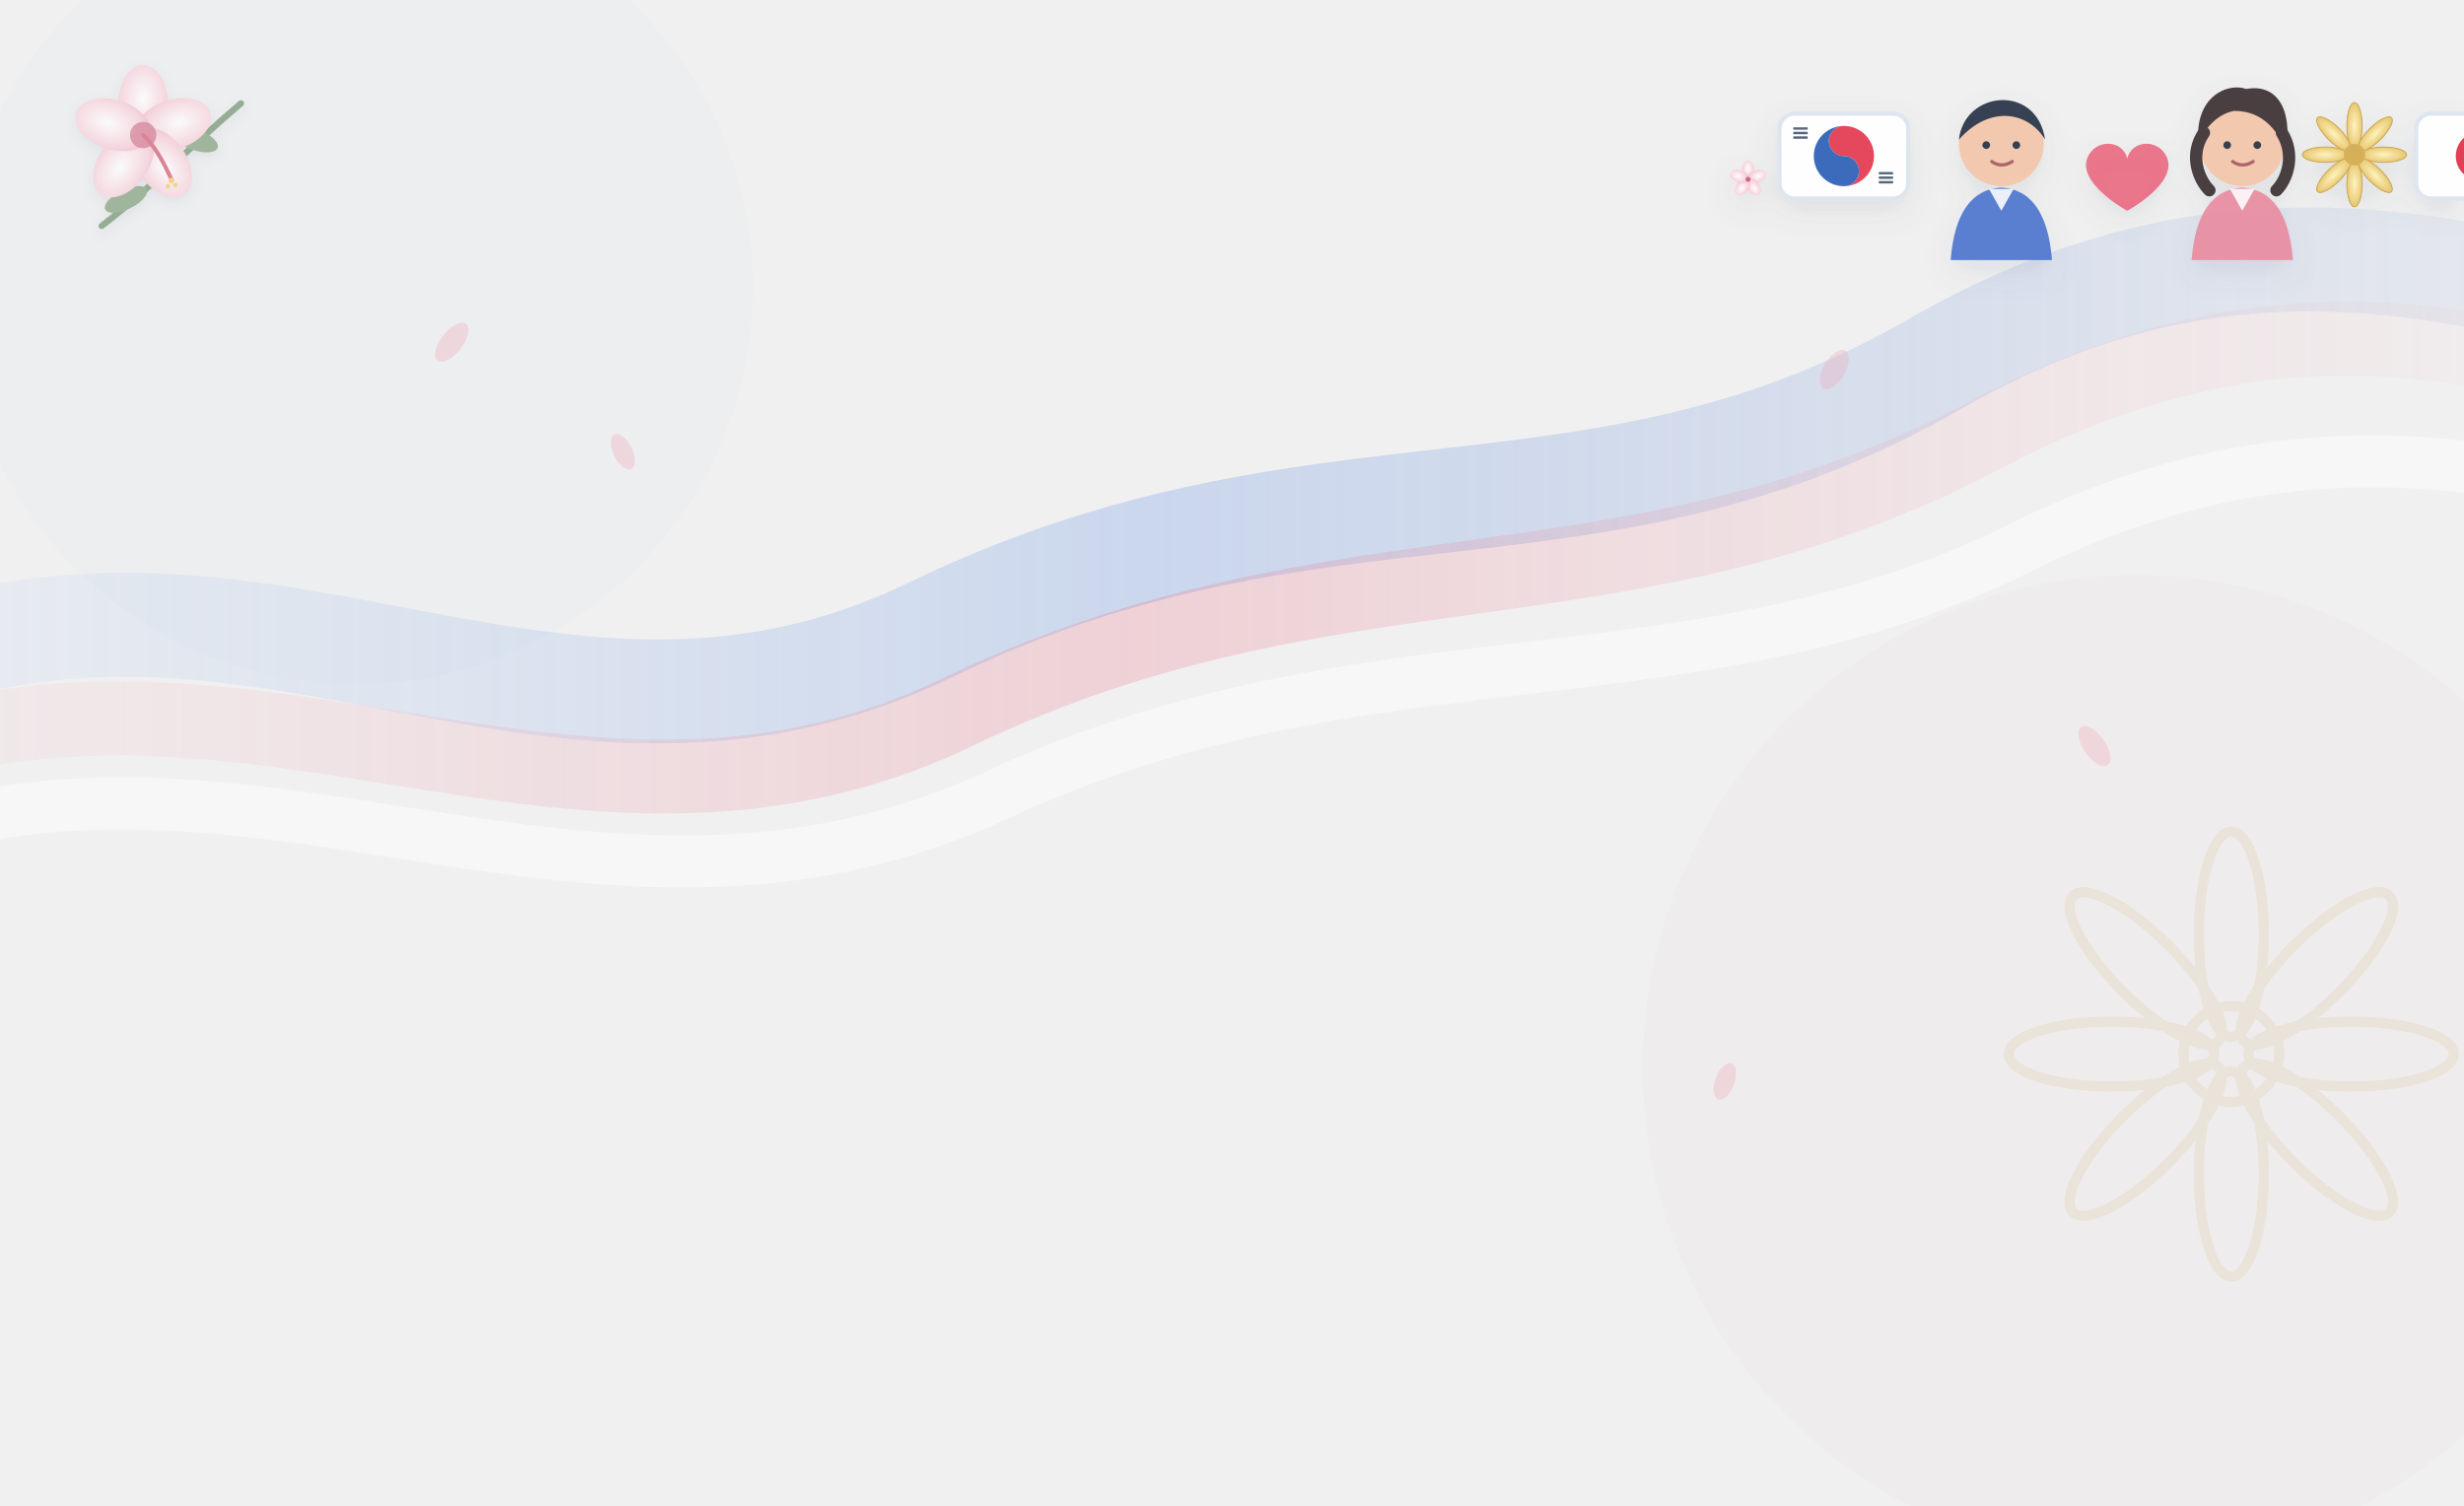
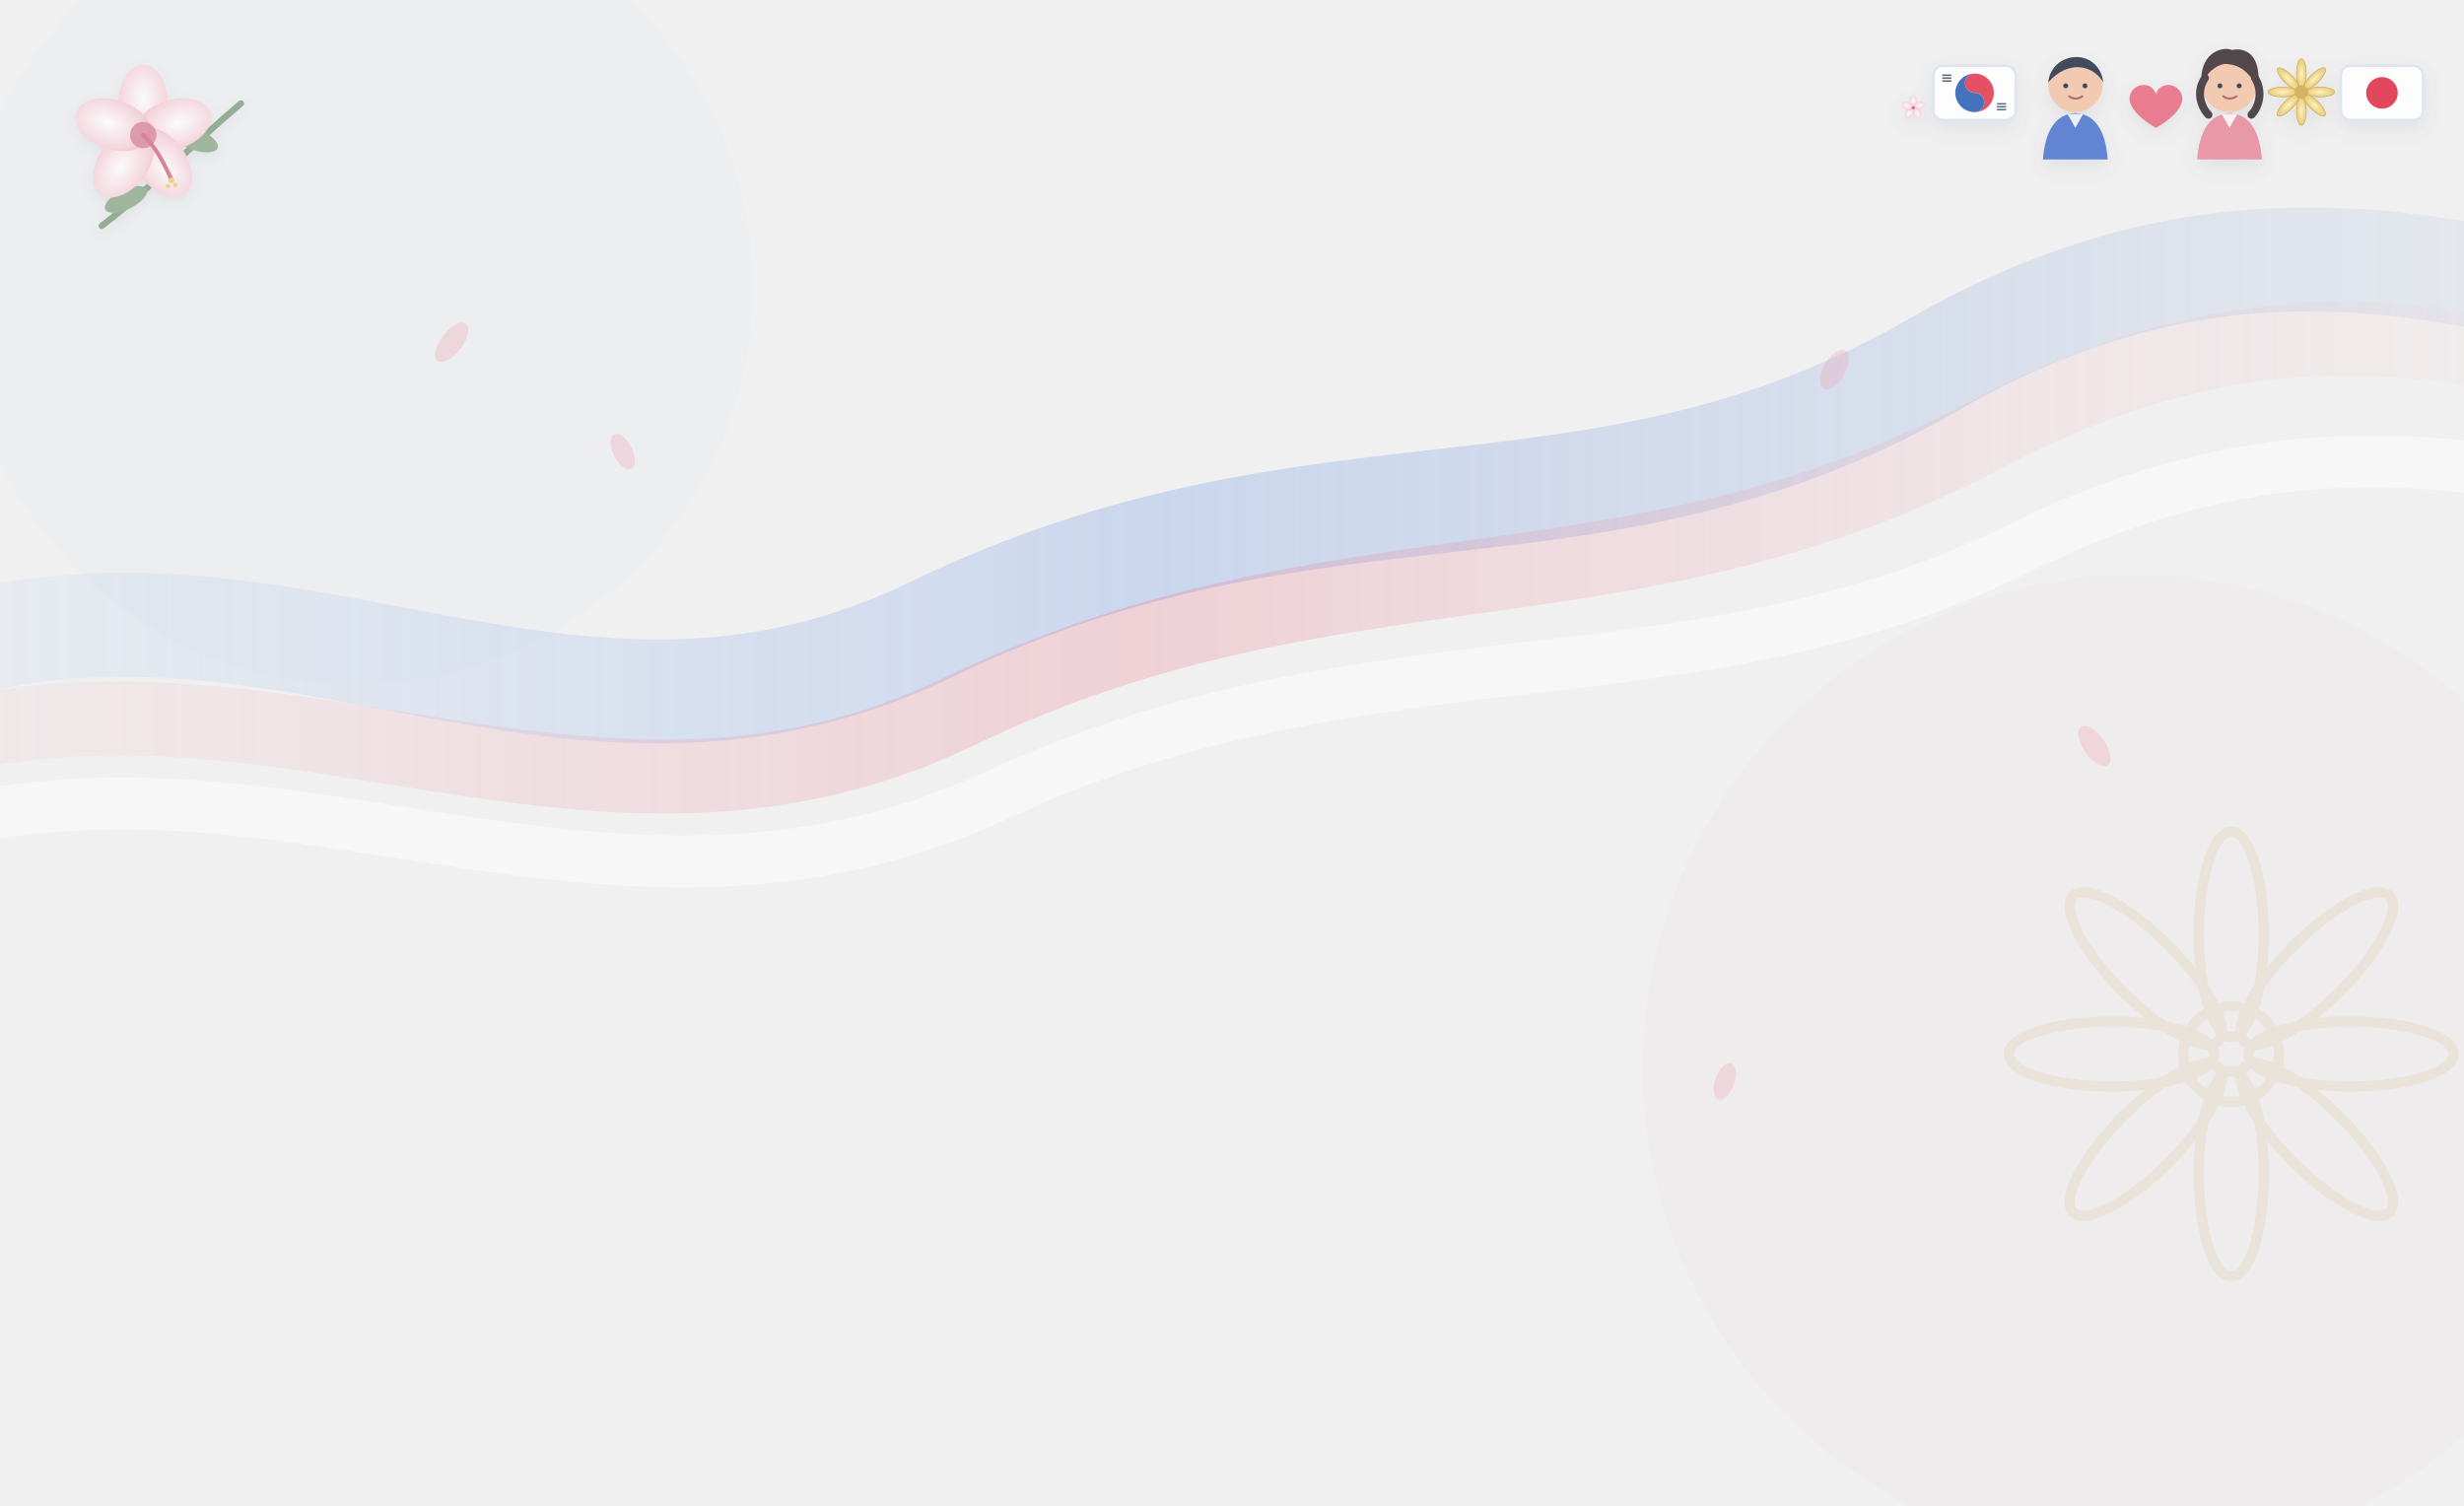
<svg xmlns="http://www.w3.org/2000/svg" viewBox="0 0 1800 1100" role="img" aria-label="Decorative Korean Japanese couple background">
  <defs>
    <linearGradient id="blueWave" x1="0" y1="0" x2="1" y2="0">
      <stop offset="0" stop-color="#9fc2f4" stop-opacity=".08" />
      <stop offset=".48" stop-color="#6b96e6" stop-opacity=".28" />
      <stop offset="1" stop-color="#4774ca" stop-opacity=".05" />
    </linearGradient>
    <linearGradient id="redWave" x1="0" y1="0" x2="1" y2="0">
      <stop offset="0" stop-color="#f0a1b0" stop-opacity=".06" />
      <stop offset=".48" stop-color="#e96e83" stop-opacity=".24" />
      <stop offset="1" stop-color="#f3a8b5" stop-opacity=".04" />
    </linearGradient>
    <radialGradient id="mugunghwa" cx="50%" cy="42%" r="72%">
      <stop offset="0" stop-color="#fff" />
      <stop offset=".67" stop-color="#f7cbd7" />
      <stop offset="1" stop-color="#e997ab" />
    </radialGradient>
    <radialGradient id="kiku" cx="50%" cy="50%" r="70%">
      <stop offset="0" stop-color="#fff4ba" />
      <stop offset=".62" stop-color="#eacb73" />
      <stop offset="1" stop-color="#c79d3c" />
    </radialGradient>
    <filter id="shadow" x="-40%" y="-40%" width="180%" height="180%">
      <feDropShadow dx="0" dy="8" stdDeviation="10" flood-color="#64748b" flood-opacity=".14" />
    </filter>
  </defs>
  <circle cx="260" cy="210" r="290" fill="#73a3e6" opacity=".025" />
  <circle cx="1560" cy="780" r="360" fill="#ec748b" opacity=".03" />
  <path d="M-130 510 C170 355 390 600 680 460 C965 322 1165 410 1415 265 C1585 168 1730 178 1890 220" fill="none" stroke="url(#blueWave)" stroke-width="76" stroke-linecap="round" />
  <path d="M-140 575 C160 430 410 660 700 520 C975 388 1190 455 1450 318 C1615 230 1755 235 1890 275" fill="none" stroke="url(#redWave)" stroke-width="54" stroke-linecap="round" />
  <path d="M-110 625 C175 505 430 720 730 580 C1000 455 1240 520 1480 398 C1640 320 1770 330 1890 356" fill="none" stroke="#fff" stroke-opacity=".44" stroke-width="38" stroke-linecap="round" />
  <g transform="translate(50 60) scale(.42)" filter="url(#shadow)" opacity=".74">
    <path d="M58 250 C145 183 218 106 300 37" fill="none" stroke="#789674" stroke-width="11" stroke-linecap="round" />
    <g fill="#86a27f">
      <ellipse cx="100" cy="204" rx="40" ry="17" transform="rotate(-26 100 204)" />
      <ellipse cx="220" cy="100" rx="42" ry="18" transform="rotate(20 220 100)" />
    </g>
    <g transform="translate(130 92)">
      <ellipse cy="-54" rx="43" ry="68" fill="url(#mugunghwa)" />
      <ellipse cx="52" cy="-18" rx="43" ry="68" fill="url(#mugunghwa)" transform="rotate(72 52 -18)" />
      <ellipse cx="32" cy="48" rx="43" ry="68" fill="url(#mugunghwa)" transform="rotate(144 32 48)" />
      <ellipse cx="-34" cy="48" rx="43" ry="68" fill="url(#mugunghwa)" transform="rotate(216 -34 48)" />
      <ellipse cx="-52" cy="-18" rx="43" ry="68" fill="url(#mugunghwa)" transform="rotate(288 -52 -18)" />
      <circle r="23" fill="#cb5e7a" opacity=".72" />
      <path d="M0 0 C20 19 34 44 50 79" fill="none" stroke="#d45d77" stroke-width="7" stroke-linecap="round" />
      <g fill="#efcb60">
        <circle cx="49" cy="79" r="5" />
        <circle cx="56" cy="87" r="4" />
        <circle cx="43" cy="89" r="4" />
      </g>
    </g>
  </g>
-   <g transform="translate(1265 58)" filter="url(#shadow)" opacity=".93">
+   <g transform="translate(1390 32) scale(.64)" filter="url(#shadow)" opacity=".88">
    <g transform="translate(12 73) scale(.18)">
      <ellipse cy="-38" rx="25" ry="39" fill="url(#mugunghwa)" />
      <ellipse cx="36" cy="-12" rx="25" ry="39" fill="url(#mugunghwa)" transform="rotate(72 36 -12)" />
      <ellipse cx="22" cy="31" rx="25" ry="39" fill="url(#mugunghwa)" transform="rotate(144 22 31)" />
      <ellipse cx="-22" cy="31" rx="25" ry="39" fill="url(#mugunghwa)" transform="rotate(216 -22 31)" />
      <ellipse cx="-36" cy="-12" rx="25" ry="39" fill="url(#mugunghwa)" transform="rotate(288 -36 -12)" />
      <circle r="10" fill="#ca5d78" />
    </g>
    <g transform="translate(35 25)">
      <rect width="94" height="62" rx="11" fill="#fff" stroke="#dce4ef" stroke-width="3" />
      <g transform="translate(47 31) scale(.22)">
        <path d="M0 -100 A100 100 0 0 1 0 100 A50 50 0 0 0 0 0 A50 50 0 0 1 0 -100Z" fill="#e43b53" />
        <path d="M0 100 A100 100 0 0 1 0 -100 A50 50 0 0 0 0 0 A50 50 0 0 1 0 100Z" fill="#2f62b6" />
      </g>
      <g fill="#26384f" opacity=".82" transform="translate(10 10) scale(.22)">
        <rect width="48" height="8" rx="2" />
        <rect y="15" width="48" height="8" rx="2" />
        <rect y="30" width="48" height="8" rx="2" />
      </g>
      <g fill="#26384f" opacity=".82" transform="translate(83 51) rotate(180) scale(.22)">
        <rect width="48" height="8" rx="2" />
        <rect y="15" width="48" height="8" rx="2" />
        <rect y="30" width="48" height="8" rx="2" />
      </g>
    </g>
    <g transform="translate(142 0)">
      <circle cx="55" cy="47" r="31" fill="#f2c5a9" />
      <path d="M24 44 C28 8 81 3 87 44 C75 24 47 18 24 44Z" fill="#293548" />
      <circle cx="44" cy="48" r="2.8" fill="#263447" />
      <circle cx="66" cy="48" r="2.8" fill="#263447" />
      <path d="M48 60 Q55 65 63 60" fill="none" stroke="#a85d61" stroke-width="2.4" stroke-linecap="round" />
      <path d="M18 132 Q22 81 55 79 Q88 81 92 132Z" fill="#4f77cf" />
      <path d="M46 80 L55 96 L64 80" fill="#fff" opacity=".88" />
    </g>
    <path d="M260 57 C266 43 286 44 289 58 C292 44 312 43 318 57 C326 76 289 96 289 96 C289 96 252 76 260 57Z" fill="#e96179" opacity=".9" />
    <g transform="translate(318 0)">
      <circle cx="55" cy="47" r="31" fill="#f2c5a9" />
      <path d="M23 46 C20 13 44 2 58 7 C79 3 92 20 87 52 C78 31 65 23 49 23 C39 25 30 32 23 46Z" fill="#3c3035" />
      <path d="M27 39 C16 55 23 73 31 81" fill="none" stroke="#3c3035" stroke-width="9" stroke-linecap="round" />
      <path d="M84 39 C94 55 88 73 80 81" fill="none" stroke="#3c3035" stroke-width="9" stroke-linecap="round" />
      <circle cx="44" cy="48" r="2.8" fill="#263447" />
      <circle cx="66" cy="48" r="2.8" fill="#263447" />
      <path d="M48 60 Q55 65 63 60" fill="none" stroke="#a85d61" stroke-width="2.4" stroke-linecap="round" />
      <path d="M18 132 Q22 81 55 79 Q88 81 92 132Z" fill="#e88ca1" />
      <path d="M46 80 L55 96 L64 80" fill="#fff" opacity=".88" />
    </g>
    <g transform="translate(455 55) scale(.56)">
      <g fill="url(#kiku)" stroke="#c79e43" stroke-width="1.2">
        <ellipse cy="-38" rx="10" ry="30" />
        <ellipse cy="38" rx="10" ry="30" />
        <ellipse cx="38" rx="30" ry="10" />
        <ellipse cx="-38" rx="30" ry="10" />
        <ellipse cx="27" cy="-27" rx="10" ry="30" transform="rotate(45 27 -27)" />
        <ellipse cx="-27" cy="27" rx="10" ry="30" transform="rotate(45 -27 27)" />
        <ellipse cx="-27" cy="-27" rx="10" ry="30" transform="rotate(-45 -27 -27)" />
        <ellipse cx="27" cy="27" rx="10" ry="30" transform="rotate(-45 27 27)" />
      </g>
      <circle r="14" fill="#d3ab4d" />
    </g>
    <g transform="translate(500 25)">
      <rect width="94" height="62" rx="11" fill="#fff" stroke="#dce4ef" stroke-width="3" />
      <circle cx="47" cy="31" r="18" fill="#df334b" />
    </g>
  </g>
  <g transform="translate(1630 770) scale(1.25)" opacity=".12">
    <g fill="none" stroke="#c6a24f" stroke-width="6">
      <ellipse cy="-70" rx="19" ry="60" />
      <ellipse cy="70" rx="19" ry="60" />
      <ellipse cx="70" rx="60" ry="19" />
      <ellipse cx="-70" rx="60" ry="19" />
      <ellipse cx="50" cy="-50" rx="19" ry="60" transform="rotate(45 50 -50)" />
      <ellipse cx="-50" cy="50" rx="19" ry="60" transform="rotate(45 -50 50)" />
      <ellipse cx="-50" cy="-50" rx="19" ry="60" transform="rotate(-45 -50 -50)" />
      <ellipse cx="50" cy="50" rx="19" ry="60" transform="rotate(-45 50 50)" />
    </g>
    <circle r="28" fill="none" stroke="#c6a24f" stroke-width="6" />
  </g>
  <g fill="#efa2b2" opacity=".30">
    <ellipse cx="330" cy="250" rx="8" ry="17" transform="rotate(38 330 250)" />
    <ellipse cx="455" cy="330" rx="7" ry="14" transform="rotate(-26 455 330)" />
    <ellipse cx="1340" cy="270" rx="8" ry="16" transform="rotate(30 1340 270)" />
    <ellipse cx="1530" cy="545" rx="8" ry="17" transform="rotate(-35 1530 545)" />
    <ellipse cx="1260" cy="790" rx="7" ry="14" transform="rotate(20 1260 790)" />
  </g>
</svg>
